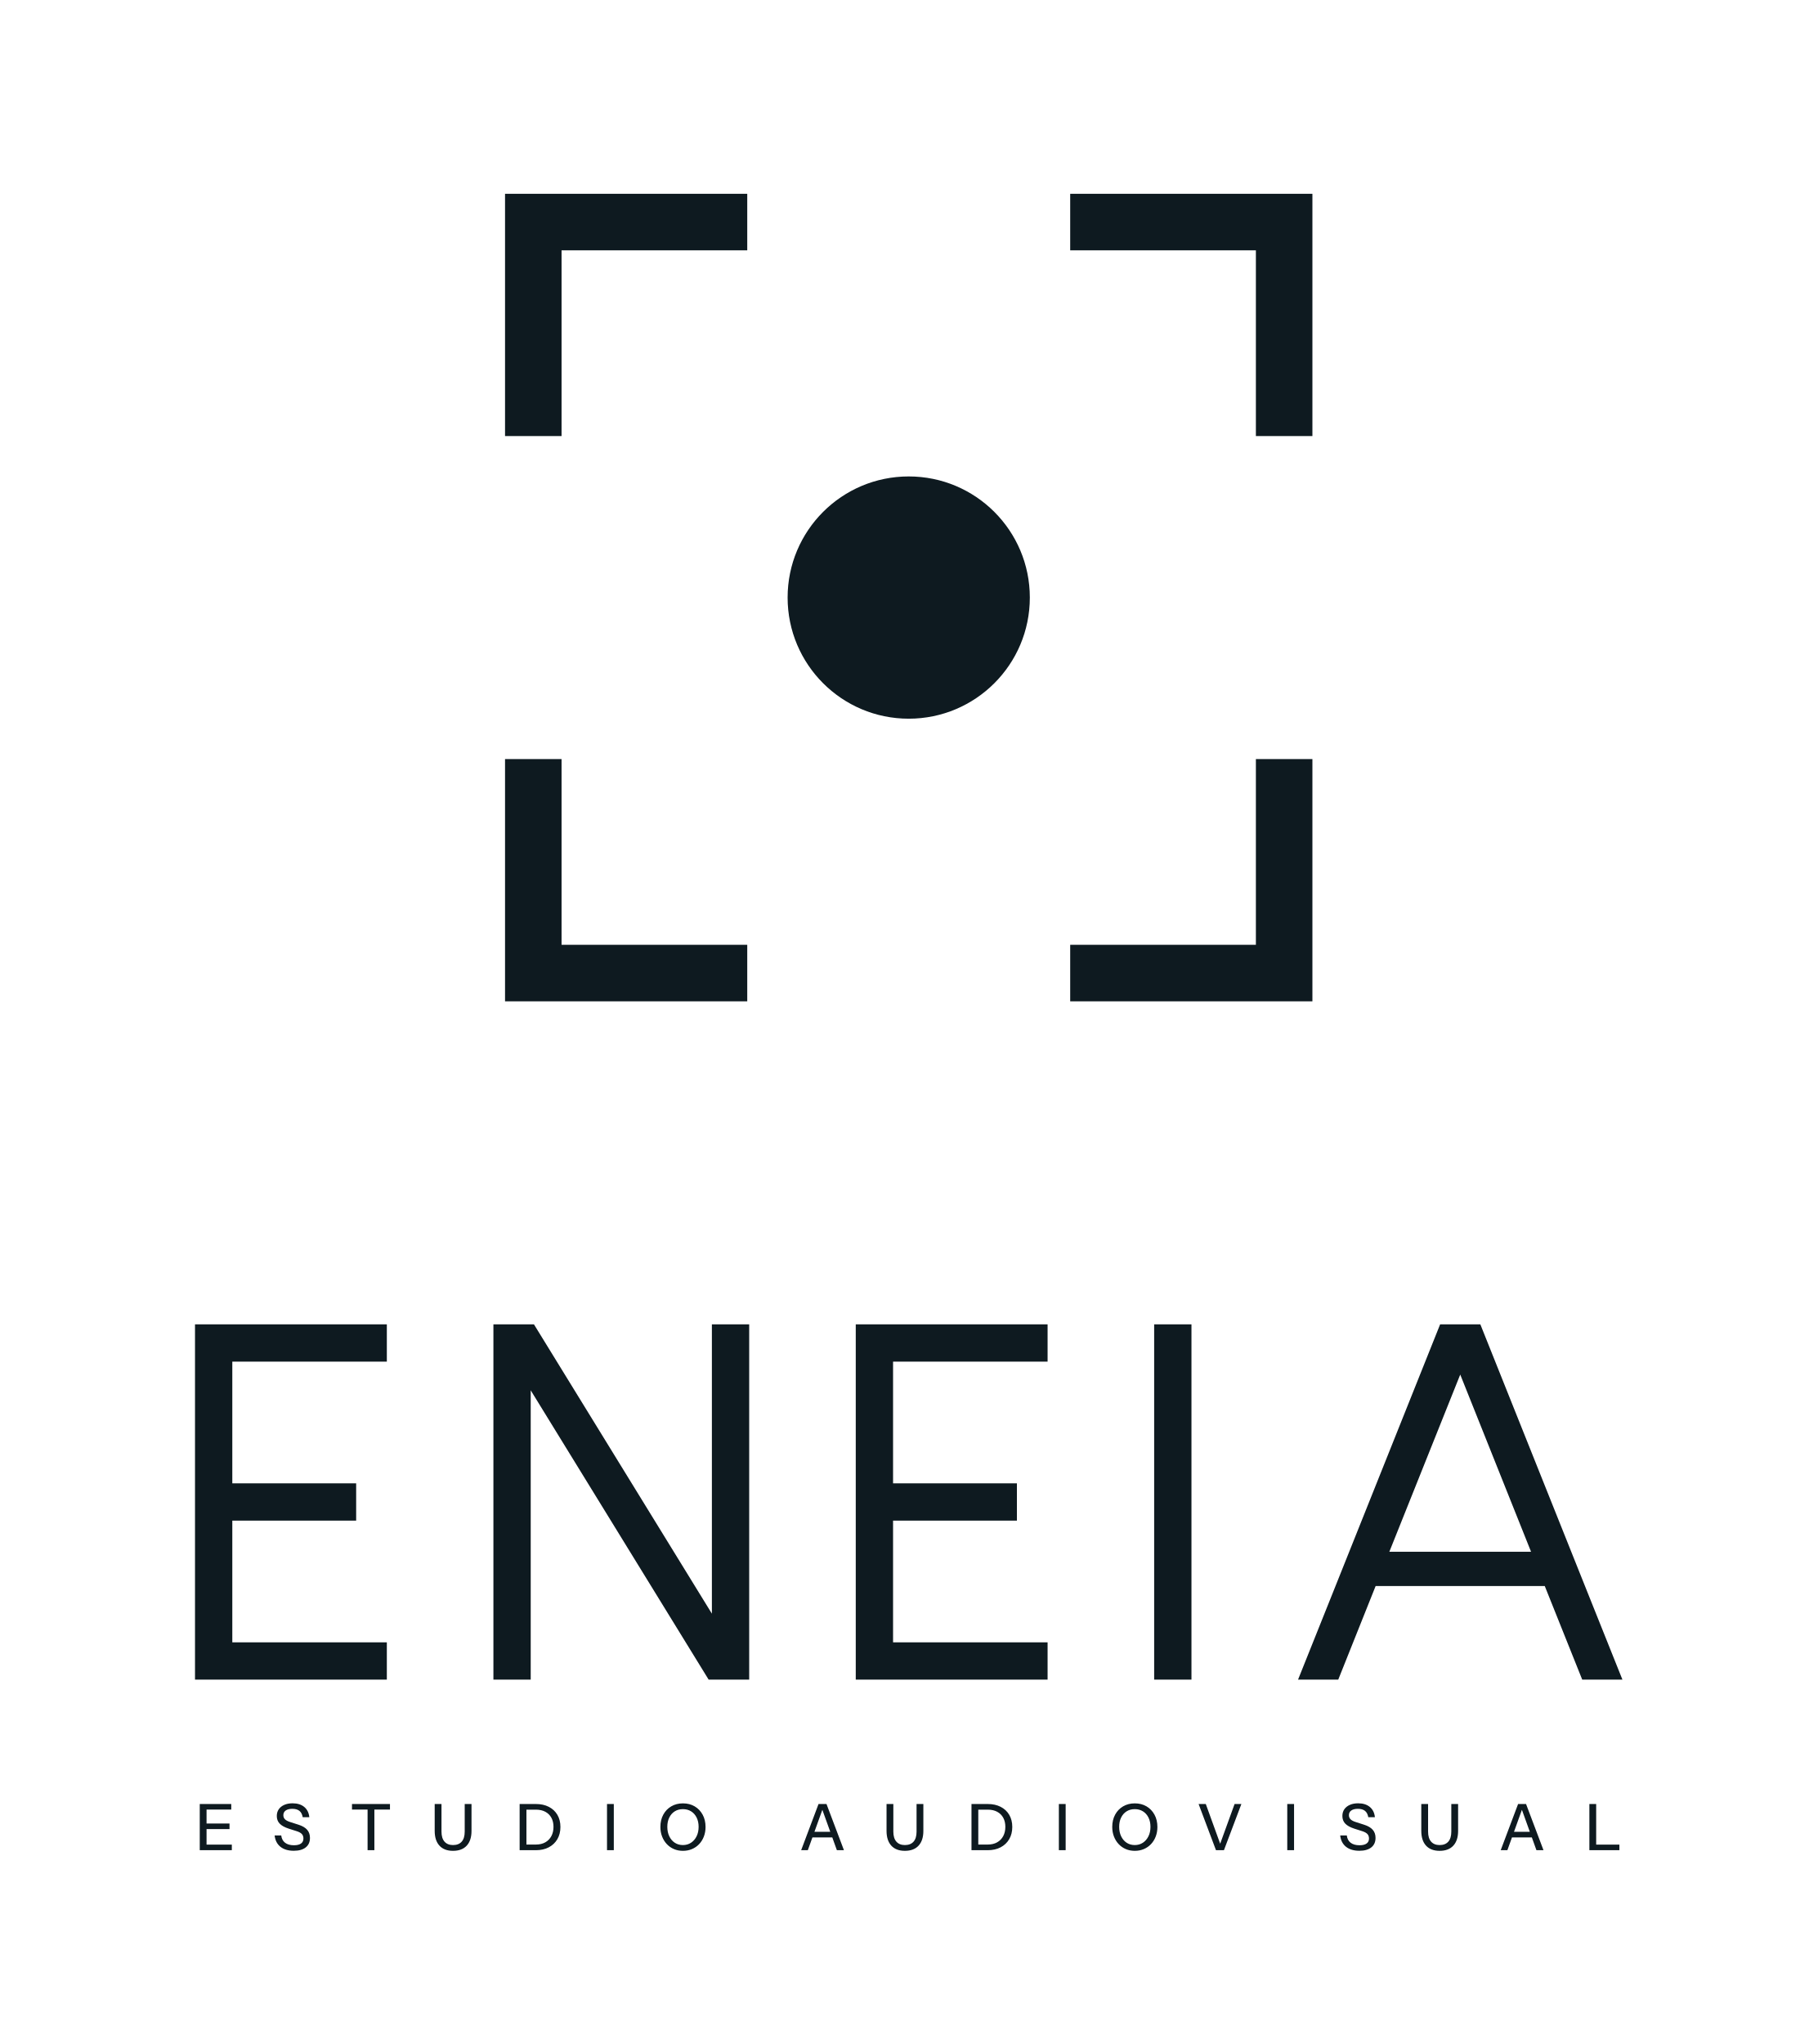
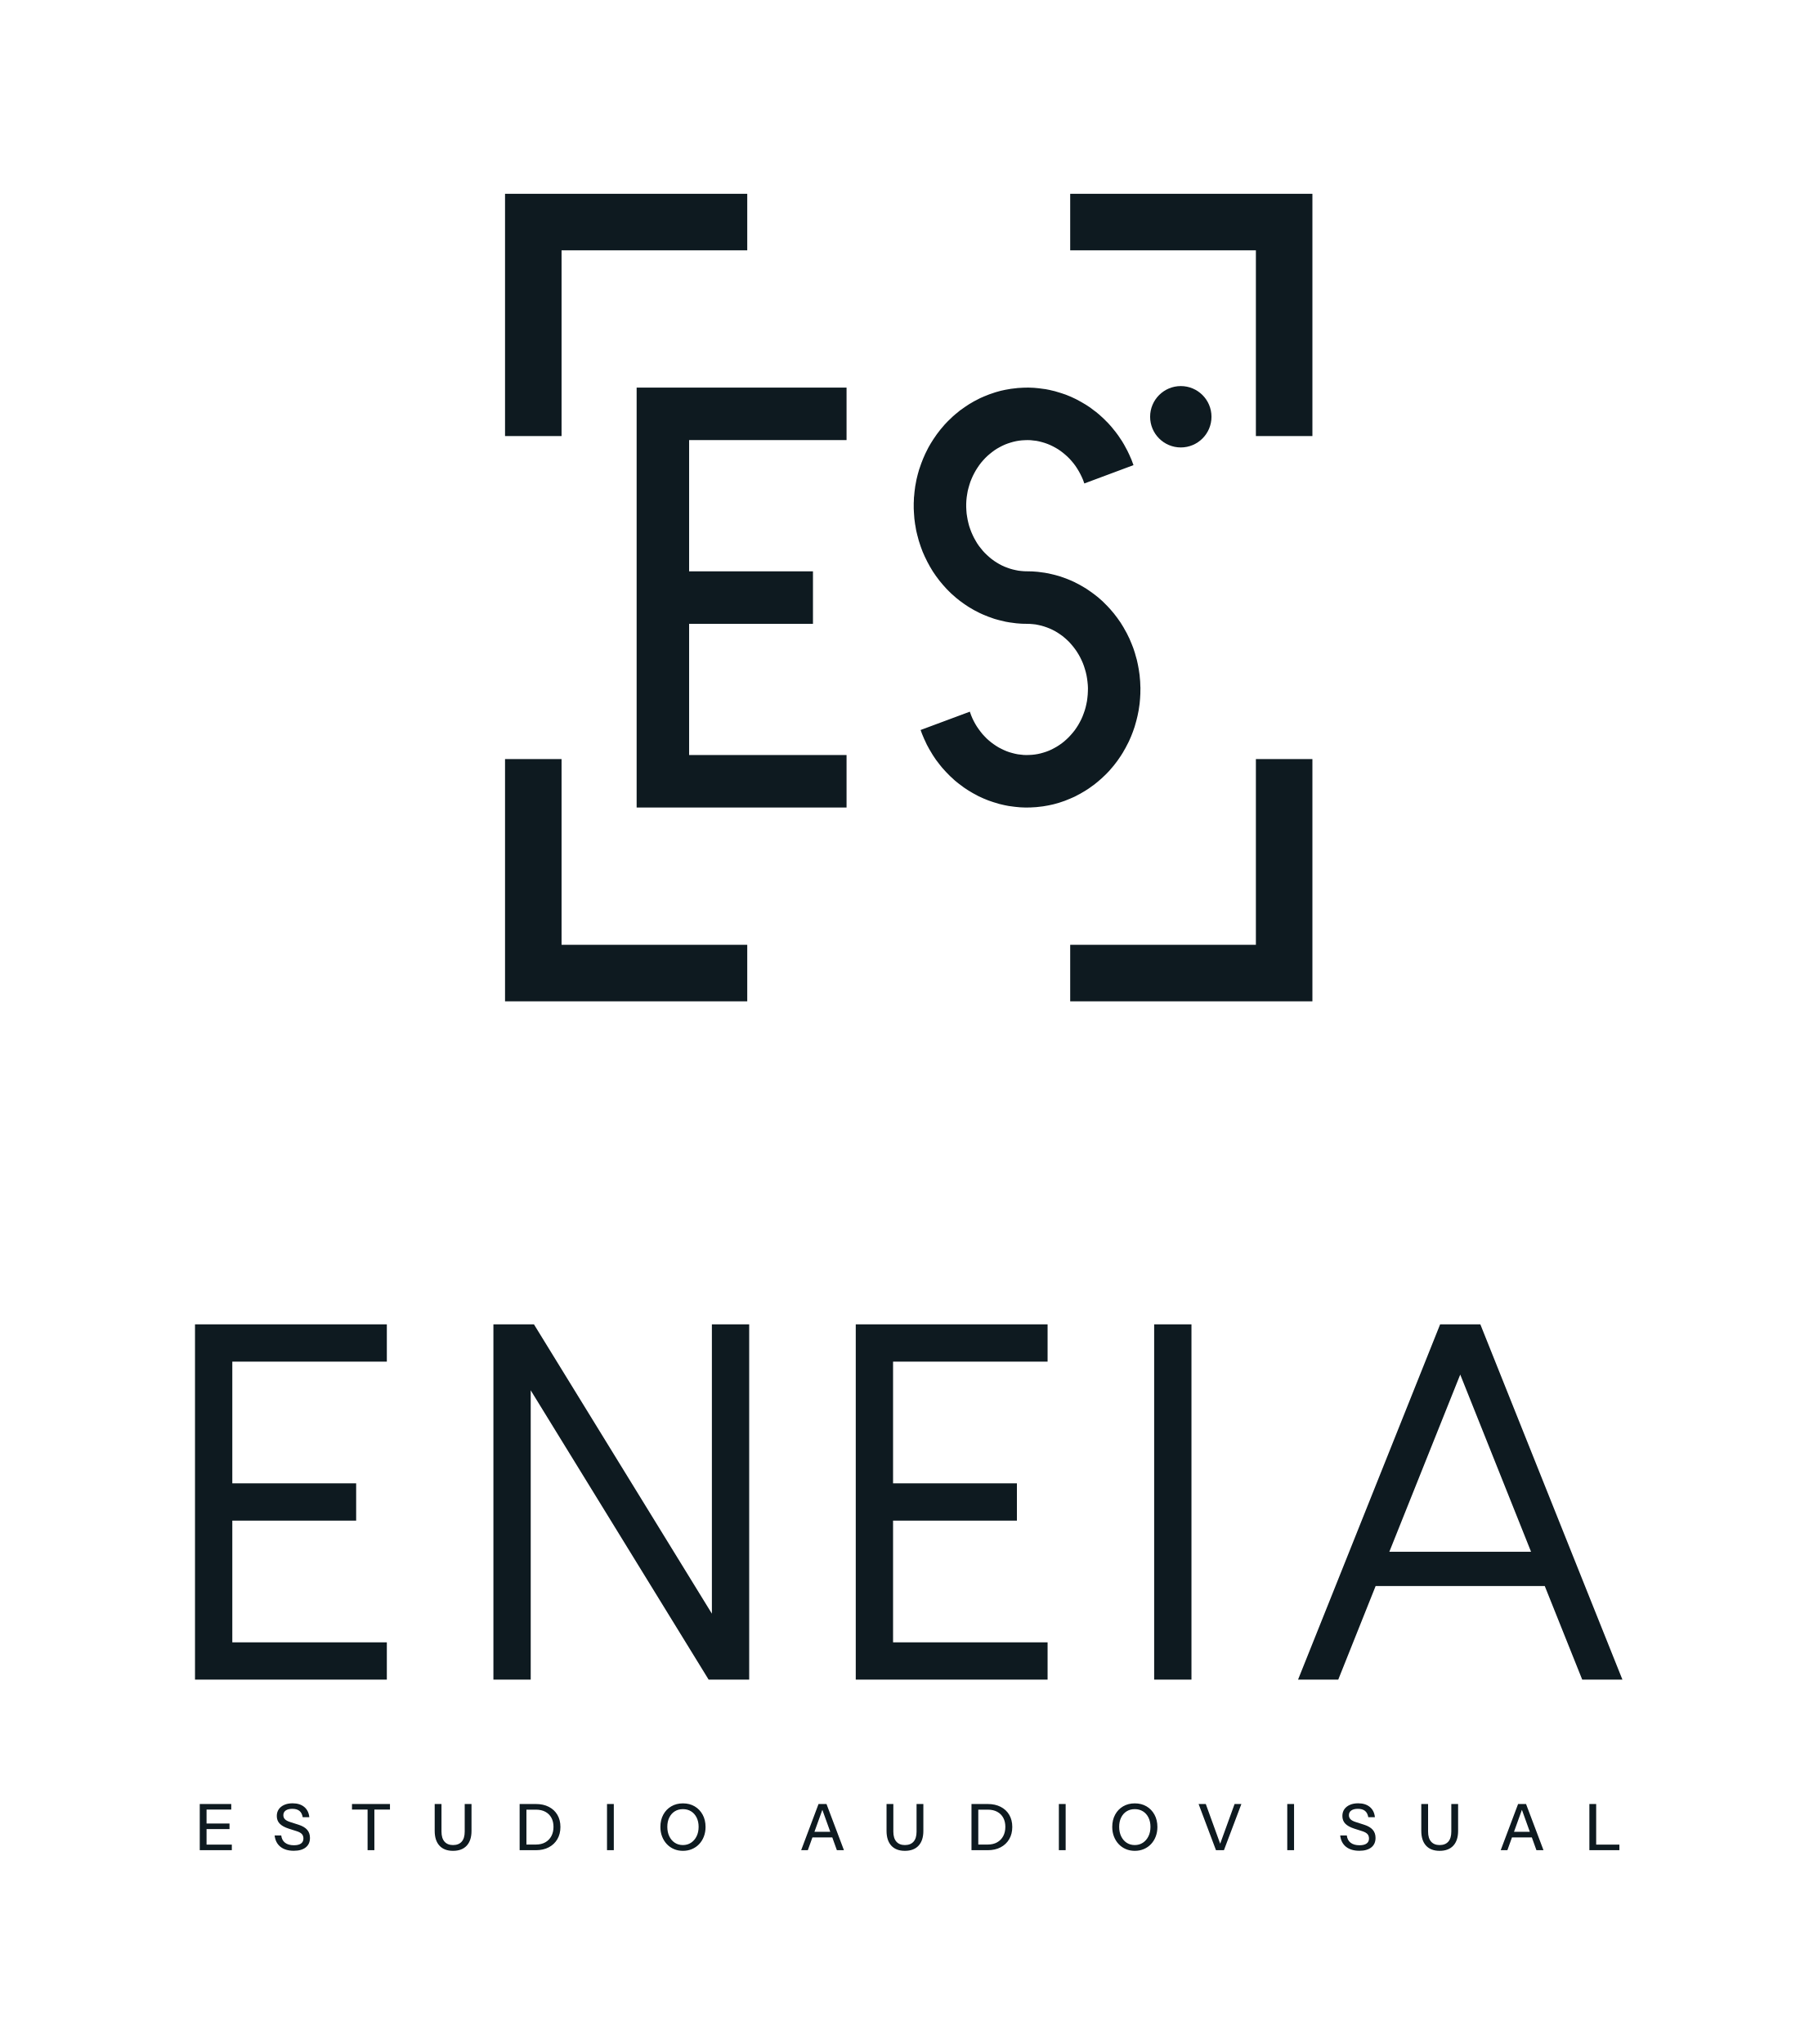
<svg xmlns="http://www.w3.org/2000/svg" viewBox="0 0 224.80 253.12" width="225" height="253" role="img" aria-label="Eneia Estudio">
  <path d="M62.40 54.00 L69.40 54.00 L69.40 31.00 L92.40 31.00 L92.40 24.00 L69.40 24.00 L62.40 24.00 L62.40 31.00 Z M155.40 31.00 L155.40 54.00 L162.40 54.00 L162.40 31.00 L162.40 24.00 L155.40 24.00 L132.40 24.00 L132.40 31.00 Z M62.40 124.00 L69.40 124.00 L92.40 124.00 L92.40 117.00 L69.40 117.00 L69.40 94.00 L62.40 94.00 L62.40 117.00 Z M132.40 117.00 L132.40 124.00 L155.40 124.00 L162.40 124.00 L162.40 117.00 L162.40 94.00 L155.40 94.00 L155.40 117.00 Z" fill="#0E1A20" />
-   <circle cx="112.40" cy="74.00" r="15.00" fill="#0E1A20" />
+   <path d="M85.20 48.00 L78.70 48.00 L78.70 54.50 L78.70 70.75 L78.70 77.25 L78.70 93.50 L78.70 100.00 L85.20 100.00 L104.70 100.00 L104.70 93.50 L85.20 93.50 L85.20 77.25 L100.54 77.25 L100.54 70.75 L85.20 70.75 L85.20 54.50 L104.70 54.50 L104.70 48.00 Z M126.70 70.74 L126.34 70.71 L125.99 70.67 L125.64 70.60 L125.29 70.52 L124.94 70.42 L124.60 70.30 L124.26 70.17 L123.93 70.02 L123.61 69.85 L123.29 69.66 L122.98 69.46 L122.68 69.24 L122.39 69.00 L122.11 68.75 L121.84 68.49 L121.58 68.21 L121.34 67.91 L121.10 67.61 L120.88 67.29 L120.68 66.95 L120.49 66.61 L120.32 66.26 L120.16 65.90 L120.02 65.53 L119.89 65.15 L119.79 64.77 L119.70 64.38 L119.63 63.98 L119.57 63.59 L119.54 63.19 L119.52 62.79 L119.52 62.38 L119.54 61.98 L119.58 61.58 L119.64 61.19 L119.71 60.79 L119.81 60.40 L119.92 60.02 L120.04 59.65 L120.19 59.28 L120.35 58.92 L120.53 58.57 L120.72 58.23 L120.93 57.90 L121.15 57.58 L121.38 57.28 L121.63 56.99 L121.89 56.71 L122.16 56.45 L122.45 56.20 L122.74 55.97 L123.04 55.75 L123.35 55.55 L123.67 55.37 L124.00 55.20 L124.33 55.05 L124.67 54.92 L125.01 54.81 L125.36 54.71 L125.71 54.63 L126.06 54.57 L126.42 54.53 L126.77 54.51 L127.13 54.50 L127.49 54.51 L127.84 54.55 L128.20 54.59 L128.55 54.66 L128.90 54.75 L129.24 54.85 L129.58 54.97 L129.92 55.11 L130.25 55.27 L130.57 55.44 L130.89 55.63 L131.20 55.84 L131.49 56.06 L131.78 56.30 L132.06 56.55 L132.33 56.82 L132.58 57.10 L132.83 57.40 L133.06 57.71 L133.27 58.03 L133.47 58.36 L133.66 58.71 L133.83 59.06 L133.99 59.42 L134.15 59.87 L140.24 57.60 L140.05 57.09 L140.00 56.95 L139.78 56.45 L139.72 56.31 L139.48 55.81 L139.41 55.68 L139.15 55.20 L139.08 55.07 L138.80 54.60 L138.71 54.47 L138.41 54.02 L138.32 53.89 L138.00 53.46 L137.90 53.34 L137.56 52.92 L137.46 52.80 L137.10 52.40 L136.99 52.29 L136.61 51.91 L136.50 51.80 L136.10 51.44 L135.98 51.33 L135.57 50.99 L135.44 50.90 L135.02 50.58 L134.89 50.48 L134.45 50.19 L134.31 50.10 L133.85 49.83 L133.71 49.75 L133.25 49.50 L133.10 49.42 L132.63 49.20 L132.48 49.13 L131.99 48.93 L131.84 48.87 L131.34 48.70 L131.18 48.65 L130.68 48.50 L130.52 48.45 L130.01 48.33 L129.85 48.29 L129.34 48.19 L129.17 48.17 L128.65 48.10 L128.49 48.08 L127.97 48.03 L127.80 48.02 L127.28 48.00 L127.11 48.00 L126.59 48.01 L126.42 48.02 L125.90 48.05 L125.74 48.07 L125.22 48.13 L125.05 48.15 L124.54 48.24 L124.37 48.27 L123.86 48.38 L123.70 48.42 L123.20 48.56 L123.04 48.61 L122.54 48.78 L122.39 48.83 L121.89 49.03 L121.74 49.09 L121.26 49.30 L121.12 49.37 L120.64 49.62 L120.50 49.69 L120.04 49.96 L119.90 50.04 L119.46 50.33 L119.33 50.42 L118.89 50.73 L118.76 50.82 L118.35 51.16 L118.22 51.26 L117.82 51.61 L117.71 51.72 L117.32 52.09 L117.21 52.20 L116.84 52.59 L116.74 52.71 L116.39 53.12 L116.29 53.24 L115.96 53.67 L115.87 53.79 L115.56 54.24 L115.47 54.37 L115.18 54.83 L115.10 54.96 L114.83 55.43 L114.76 55.57 L114.52 56.05 L114.45 56.19 L114.23 56.69 L114.17 56.83 L113.97 57.34 L113.92 57.48 L113.74 58.00 L113.69 58.14 L113.54 58.67 L113.50 58.82 L113.37 59.35 L113.34 59.50 L113.24 60.04 L113.21 60.19 L113.14 60.73 L113.12 60.88 L113.07 61.43 L113.05 61.58 L113.03 62.13 L113.02 62.28 L113.02 62.83 L113.02 62.98 L113.05 63.53 L113.06 63.68 L113.10 64.23 L113.12 64.38 L113.19 64.92 L113.22 65.07 L113.31 65.61 L113.34 65.76 L113.47 66.30 L113.51 66.44 L113.65 66.97 L113.70 67.12 L113.87 67.64 L113.92 67.78 L114.11 68.29 L114.17 68.43 L114.39 68.93 L114.46 69.07 L114.70 69.56 L114.77 69.69 L115.03 70.17 L115.11 70.30 L115.39 70.77 L115.48 70.90 L115.78 71.34 L115.88 71.47 L116.20 71.90 L116.30 72.02 L116.64 72.43 L116.75 72.55 L117.11 72.95 L117.22 73.06 L117.60 73.44 L117.72 73.55 L118.12 73.90 L118.24 74.01 L118.65 74.34 L118.78 74.44 L119.21 74.75 L119.34 74.84 L119.79 75.14 L119.92 75.22 L120.38 75.49 L120.52 75.57 L120.99 75.81 L121.14 75.89 L121.62 76.11 L121.77 76.17 L122.26 76.37 L122.41 76.42 L122.91 76.60 L123.06 76.65 L123.57 76.79 L123.73 76.83 L124.24 76.95 L124.40 76.99 L124.92 77.08 L125.08 77.10 L125.60 77.17 L125.76 77.19 L126.29 77.23 L126.45 77.24 L126.97 77.25 L127.41 77.26 L127.77 77.29 L128.13 77.33 L128.48 77.40 L128.83 77.48 L129.17 77.58 L129.52 77.70 L129.85 77.83 L130.18 77.98 L130.51 78.15 L130.83 78.34 L131.13 78.54 L131.44 78.76 L131.73 79.00 L132.01 79.25 L132.28 79.51 L132.53 79.79 L132.78 80.09 L133.01 80.39 L133.23 80.71 L133.44 81.05 L133.63 81.39 L133.80 81.74 L133.96 82.10 L134.10 82.47 L134.22 82.85 L134.33 83.23 L134.42 83.62 L134.49 84.02 L134.54 84.41 L134.58 84.81 L134.60 85.21 L134.59 85.62 L134.57 86.02 L134.53 86.42 L134.48 86.81 L134.40 87.21 L134.31 87.60 L134.20 87.98 L134.07 88.35 L133.93 88.72 L133.77 89.08 L133.59 89.43 L133.40 89.77 L133.19 90.10 L132.97 90.42 L132.73 90.72 L132.48 91.01 L132.22 91.29 L131.95 91.55 L131.67 91.80 L131.38 92.03 L131.07 92.25 L130.76 92.45 L130.44 92.63 L130.12 92.80 L129.79 92.95 L129.45 93.08 L129.11 93.19 L128.76 93.29 L128.41 93.37 L128.05 93.43 L127.70 93.47 L127.34 93.49 L126.99 93.50 L126.63 93.49 L126.27 93.45 L125.92 93.41 L125.57 93.34 L125.22 93.25 L124.87 93.15 L124.53 93.03 L124.20 92.89 L123.87 92.73 L123.54 92.56 L123.23 92.37 L122.92 92.16 L122.62 91.94 L122.33 91.70 L122.05 91.45 L121.79 91.18 L121.53 90.90 L121.29 90.60 L121.06 90.29 L120.84 89.97 L120.64 89.64 L120.45 89.29 L120.28 88.94 L120.13 88.58 L119.97 88.13 L113.87 90.40 L114.06 90.91 L114.12 91.05 L114.33 91.55 L114.40 91.69 L114.63 92.19 L114.70 92.32 L114.96 92.80 L115.04 92.93 L115.32 93.40 L115.40 93.53 L115.70 93.98 L115.79 94.11 L116.12 94.54 L116.21 94.66 L116.55 95.08 L116.66 95.20 L117.02 95.60 L117.13 95.71 L117.50 96.09 L117.62 96.20 L118.01 96.56 L118.13 96.67 L118.55 97.01 L118.67 97.10 L119.10 97.42 L119.23 97.52 L119.67 97.81 L119.81 97.90 L120.26 98.17 L120.40 98.25 L120.87 98.50 L121.01 98.58 L121.49 98.80 L121.64 98.87 L122.13 99.07 L122.28 99.13 L122.78 99.30 L122.93 99.35 L123.44 99.50 L123.59 99.55 L124.10 99.67 L124.27 99.71 L124.78 99.81 L124.94 99.83 L125.46 99.90 L125.63 99.92 L126.15 99.97 L126.31 99.98 L126.84 100.00 L127.00 100.00 L127.53 99.99 L127.69 99.98 L128.21 99.95 L128.38 99.93 L128.90 99.87 L129.06 99.85 L129.58 99.76 L129.74 99.73 L130.25 99.62 L130.41 99.58 L130.92 99.44 L131.08 99.39 L131.58 99.22 L131.73 99.17 L132.22 98.97 L132.37 98.91 L132.85 98.70 L133.00 98.63 L133.47 98.38 L133.61 98.31 L134.07 98.04 L134.21 97.96 L134.66 97.67 L134.79 97.58 L135.22 97.27 L135.35 97.18 L135.77 96.84 L135.89 96.74 L136.29 96.39 L136.41 96.28 L136.80 95.91 L136.91 95.80 L137.28 95.41 L137.38 95.29 L137.73 94.88 L137.83 94.76 L138.16 94.33 L138.25 94.21 L138.56 93.76 L138.65 93.63 L138.94 93.17 L139.01 93.04 L139.28 92.57 L139.35 92.43 L139.60 91.95 L139.67 91.81 L139.89 91.31 L139.95 91.17 L140.15 90.66 L140.20 90.52 L140.38 90.00 L140.42 89.86 L140.57 89.33 L140.61 89.18 L140.74 88.65 L140.77 88.50 L140.88 87.96 L140.90 87.81 L140.98 87.27 L141.00 87.12 L141.05 86.57 L141.06 86.42 L141.09 85.87 L141.09 85.72 L141.10 85.17 L141.09 85.02 L141.07 84.47 L141.06 84.32 L141.01 83.77 L141.00 83.62 L140.92 83.08 L140.90 82.93 L140.80 82.39 L140.77 82.24 L140.65 81.70 L140.61 81.56 L140.46 81.03 L140.42 80.88 L140.25 80.36 L140.20 80.22 L140.00 79.71 L139.94 79.57 L139.73 79.07 L139.66 78.93 L139.42 78.44 L139.35 78.31 L139.08 77.83 L139.01 77.70 L138.72 77.23 L138.64 77.10 L138.33 76.66 L138.24 76.53 L137.91 76.10 L137.82 75.98 L137.47 75.57 L137.37 75.45 L137.00 75.05 L136.89 74.94 L136.51 74.56 L136.40 74.45 L136.00 74.10 L135.88 73.99 L135.46 73.66 L135.33 73.56 L134.90 73.25 L134.77 73.16 L134.33 72.86 L134.19 72.78 L133.73 72.51 L133.59 72.43 L133.12 72.19 L132.98 72.11 L132.50 71.89 L132.35 71.83 L131.86 71.63 L131.71 71.58 L131.21 71.40 L131.05 71.35 L130.55 71.21 L130.39 71.17 L129.88 71.05 L129.71 71.01 L129.20 70.92 L129.04 70.90 L128.52 70.83 L128.35 70.81 L127.83 70.77 L127.66 70.76 L127.14 70.75 Z" fill="#0E1A20" />
+   <circle cx="146.10" cy="51.61" r="3.80" fill="#0E1A20" />
  <path d="M24.00 164.00 L24.00 168.62 L24.00 183.69 L24.00 188.31 L24.00 203.38 L24.00 208.00 L28.62 208.00 L47.76 208.00 L47.76 203.38 L28.62 203.38 L28.62 188.31 L43.96 188.31 L43.96 183.69 L28.62 183.69 L28.62 168.62 L47.76 168.62 L47.76 164.00 L28.62 164.00 Z M87.62 208.00 L92.64 208.00 L92.64 207.35 L92.64 164.00 L88.02 164.00 L88.02 199.83 L65.98 164.00 L60.96 164.00 L60.96 164.65 L60.96 208.00 L65.58 208.00 L65.58 172.17 Z M105.84 164.00 L105.84 168.62 L105.84 183.69 L105.84 188.31 L105.84 203.38 L105.84 208.00 L110.46 208.00 L129.60 208.00 L129.60 203.38 L110.46 203.38 L110.46 188.31 L125.80 188.31 L125.80 183.69 L110.46 183.69 L110.46 168.62 L129.60 168.62 L129.60 164.00 L110.46 164.00 Z M183.20 164.00 L178.22 164.00 L165.26 196.41 L160.62 208.00 L165.60 208.00 L170.23 196.41 L191.18 196.41 L195.82 208.00 L200.80 208.00 L196.16 196.41 Z M171.93 192.16 L180.71 170.22 L189.48 192.16 Z M147.42 164.00 L147.42 208.00 L142.80 208.00 L142.80 164.00 Z" fill="#0E1A20" />
  <path d="M24.588 229.12V223.4H25.43V229.12ZM25.001 229.12V228.429H28.56V229.12ZM25.001 226.506V225.815H28.274V226.506ZM25.001 224.091V223.4H28.489V224.091Z M36.237 229.191Q35.204 229.191 34.584 228.699Q33.965 228.206 33.861 227.293H34.68Q34.751 227.889 35.156 228.198Q35.561 228.508 36.253 228.508Q36.832 228.508 37.13 228.294Q37.428 228.079 37.428 227.682Q37.428 227.325 37.23 227.114Q37.031 226.904 36.602 226.768L35.609 226.451Q34.846 226.204 34.489 225.831Q34.131 225.458 34.131 224.886Q34.131 224.401 34.374 224.051Q34.616 223.702 35.057 223.507Q35.498 223.313 36.086 223.313Q36.991 223.313 37.536 223.769Q38.08 224.226 38.159 225.037H37.341Q37.246 224.496 36.928 224.246Q36.61 223.996 36.054 223.996Q35.53 223.996 35.236 224.202Q34.942 224.409 34.942 224.782Q34.942 225.084 35.136 225.287Q35.331 225.489 35.784 225.632L36.825 225.966Q37.547 226.196 37.893 226.594Q38.239 226.991 38.239 227.595Q38.239 228.357 37.714 228.774Q37.19 229.191 36.237 229.191Z M45.375 229.12V224.091H43.444V223.4H48.148V224.091H46.217V229.12Z M55.959 229.199Q54.863 229.199 54.275 228.556Q53.687 227.912 53.687 226.721V223.4H54.529V226.816Q54.529 227.634 54.903 228.059Q55.276 228.484 55.959 228.484Q56.658 228.484 57.032 228.063Q57.405 227.642 57.405 226.816V223.4H58.247V226.737Q58.247 227.912 57.655 228.556Q57.063 229.199 55.959 229.199Z M64.716 229.12V228.421H66.218Q66.901 228.421 67.39 228.143Q67.878 227.865 68.14 227.372Q68.402 226.88 68.402 226.228Q68.402 225.585 68.144 225.108Q67.886 224.631 67.397 224.365Q66.909 224.099 66.218 224.099H64.724V223.4H66.218Q67.139 223.4 67.822 223.75Q68.506 224.099 68.883 224.739Q69.26 225.378 69.26 226.244Q69.26 227.11 68.879 227.758Q68.498 228.405 67.819 228.762Q67.139 229.12 66.226 229.12ZM64.208 229.12V223.4H65.05V229.12Z M75.03 229.12V223.4H75.872V229.12Z M84.439 229.199Q83.827 229.199 83.319 228.981Q82.81 228.763 82.437 228.365Q82.063 227.968 81.853 227.428Q81.642 226.888 81.642 226.236Q81.642 225.378 82 224.719Q82.357 224.059 82.989 223.69Q83.62 223.321 84.431 223.321Q85.257 223.321 85.885 223.69Q86.512 224.059 86.874 224.719Q87.235 225.378 87.235 226.244Q87.235 226.888 87.025 227.432Q86.814 227.976 86.441 228.369Q86.067 228.763 85.555 228.981Q85.043 229.199 84.439 229.199ZM84.431 228.484Q85.003 228.484 85.44 228.194Q85.877 227.905 86.127 227.396Q86.377 226.888 86.377 226.228Q86.377 225.577 86.131 225.08Q85.885 224.584 85.448 224.31Q85.011 224.036 84.431 224.036Q83.851 224.036 83.418 224.31Q82.985 224.584 82.743 225.076Q82.5 225.569 82.5 226.228Q82.5 226.896 82.747 227.404Q82.993 227.912 83.426 228.198Q83.859 228.484 84.431 228.484Z M99.077 229.12 101.23 223.4H101.961L99.903 229.12ZM103.502 229.12 101.444 223.4H102.215L104.376 229.12ZM100.165 226.84H103.232V227.539H100.165Z M111.925 229.199Q110.829 229.199 110.241 228.556Q109.653 227.912 109.653 226.721V223.4H110.495V226.816Q110.495 227.634 110.869 228.059Q111.242 228.484 111.925 228.484Q112.624 228.484 112.998 228.063Q113.371 227.642 113.371 226.816V223.4H114.213V226.737Q114.213 227.912 113.621 228.556Q113.03 229.199 111.925 229.199Z M120.682 229.12V228.421H122.184Q122.867 228.421 123.356 228.143Q123.844 227.865 124.106 227.372Q124.368 226.88 124.368 226.228Q124.368 225.585 124.11 225.108Q123.852 224.631 123.363 224.365Q122.875 224.099 122.184 224.099H120.69V223.4H122.184Q123.105 223.4 123.789 223.75Q124.472 224.099 124.849 224.739Q125.226 225.378 125.226 226.244Q125.226 227.11 124.845 227.758Q124.464 228.405 123.785 228.762Q123.105 229.12 122.192 229.12ZM120.174 229.12V223.4H121.016V229.12Z M130.996 229.12V223.4H131.838V229.12Z M140.405 229.199Q139.793 229.199 139.285 228.981Q138.776 228.763 138.403 228.365Q138.029 227.968 137.819 227.428Q137.608 226.888 137.608 226.236Q137.608 225.378 137.966 224.719Q138.323 224.059 138.955 223.69Q139.587 223.321 140.397 223.321Q141.223 223.321 141.851 223.69Q142.478 224.059 142.84 224.719Q143.201 225.378 143.201 226.244Q143.201 226.888 142.991 227.432Q142.78 227.976 142.407 228.369Q142.033 228.763 141.521 228.981Q141.009 229.199 140.405 229.199ZM140.397 228.484Q140.969 228.484 141.406 228.194Q141.843 227.905 142.093 227.396Q142.343 226.888 142.343 226.228Q142.343 225.577 142.097 225.08Q141.851 224.584 141.414 224.31Q140.977 224.036 140.397 224.036Q139.817 224.036 139.384 224.31Q138.951 224.584 138.709 225.076Q138.466 225.569 138.466 226.228Q138.466 226.896 138.713 227.404Q138.959 227.912 139.392 228.198Q139.825 228.484 140.397 228.484Z M150.457 229.12 148.304 223.4H149.194L151.084 228.612H150.87L152.761 223.4H153.603L151.442 229.12Z M159.285 229.12V223.4H160.127V229.12Z M168.217 229.191Q167.184 229.191 166.565 228.699Q165.945 228.206 165.842 227.293H166.66Q166.731 227.889 167.137 228.198Q167.542 228.508 168.233 228.508Q168.813 228.508 169.111 228.294Q169.409 228.079 169.409 227.682Q169.409 227.325 169.21 227.114Q169.011 226.904 168.582 226.768L167.589 226.451Q166.827 226.204 166.469 225.831Q166.112 225.458 166.112 224.886Q166.112 224.401 166.354 224.051Q166.596 223.702 167.037 223.507Q167.478 223.313 168.066 223.313Q168.972 223.313 169.516 223.769Q170.06 224.226 170.14 225.037H169.321Q169.226 224.496 168.908 224.246Q168.59 223.996 168.034 223.996Q167.51 223.996 167.216 224.202Q166.922 224.409 166.922 224.782Q166.922 225.084 167.117 225.287Q167.311 225.489 167.764 225.632L168.805 225.966Q169.528 226.196 169.873 226.594Q170.219 226.991 170.219 227.595Q170.219 228.357 169.695 228.774Q169.17 229.191 168.217 229.191Z M178.158 229.199Q177.061 229.199 176.474 228.556Q175.886 227.912 175.886 226.721V223.4H176.728V226.816Q176.728 227.634 177.101 228.059Q177.475 228.484 178.158 228.484Q178.857 228.484 179.23 228.063Q179.604 227.642 179.604 226.816V223.4H180.446V226.737Q180.446 227.912 179.854 228.556Q179.262 229.199 178.158 229.199Z M185.723 229.12 187.876 223.4H188.607L186.549 229.12ZM190.148 229.12 188.091 223.4H188.861L191.022 229.12ZM186.811 226.84H189.878V227.539H186.811Z M196.705 229.12V223.4H197.547V229.12ZM197.118 229.12V228.429H200.423V229.12Z" fill="#0E1A20" />
</svg>
